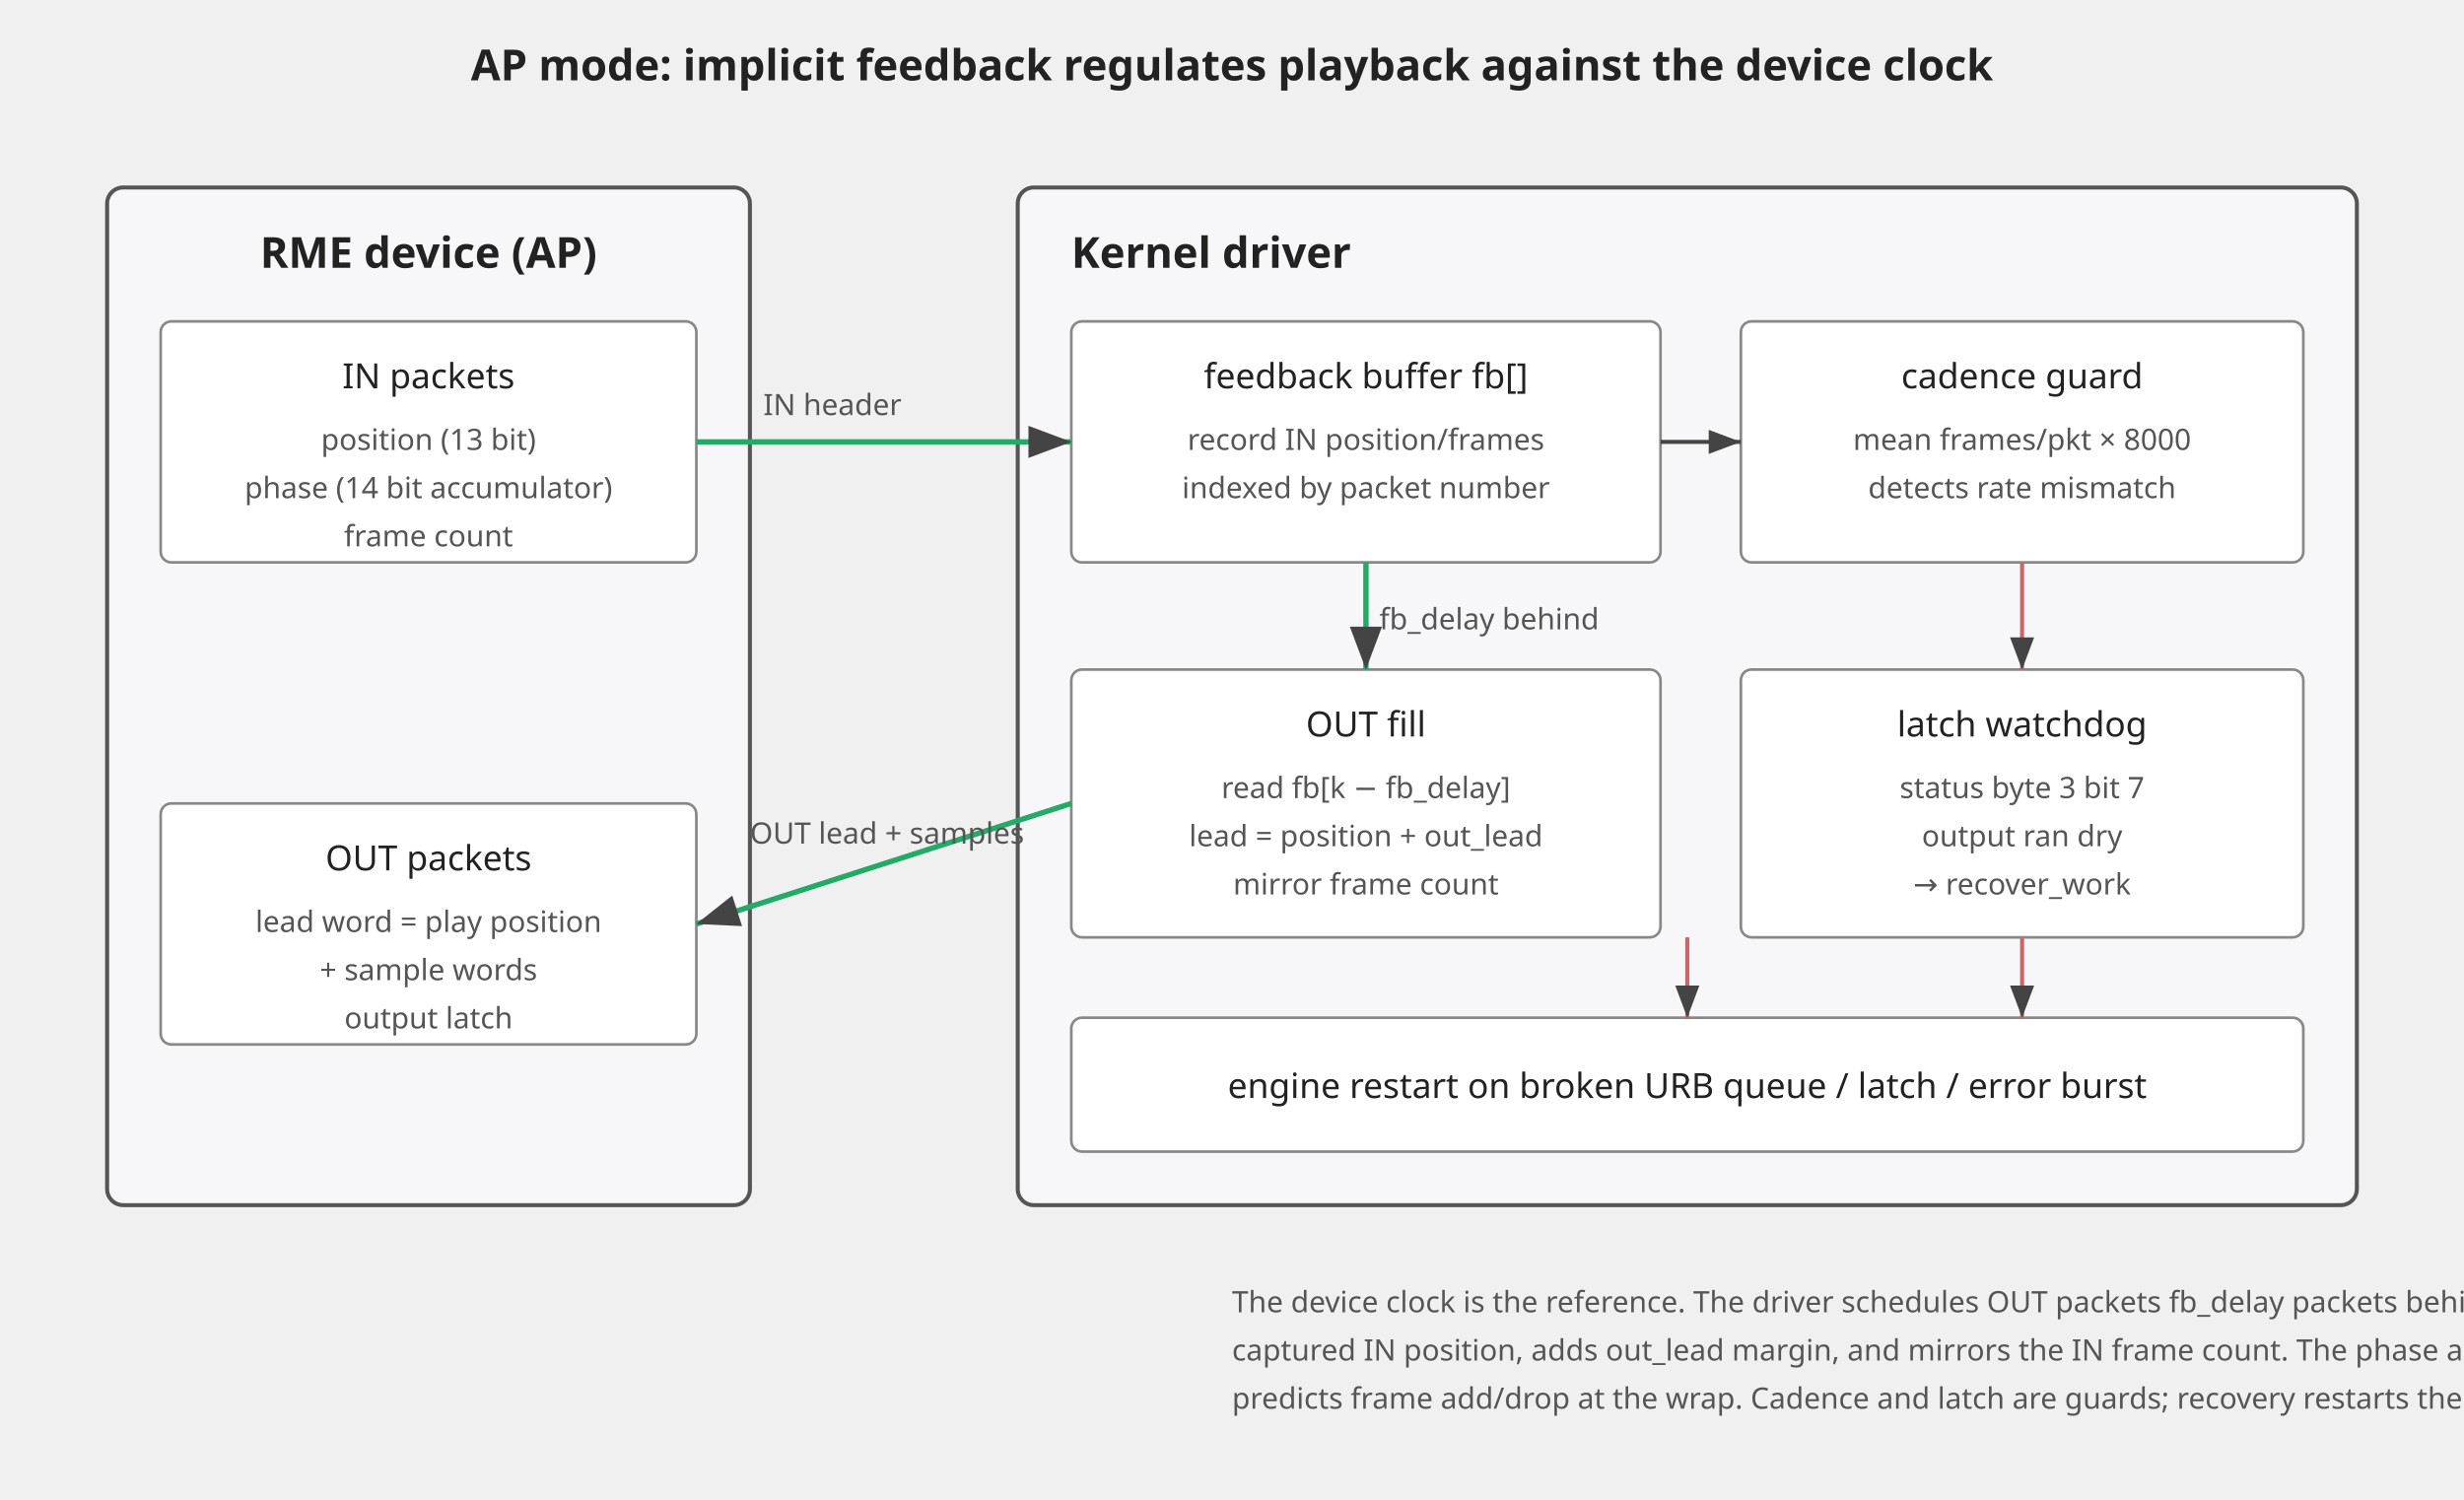
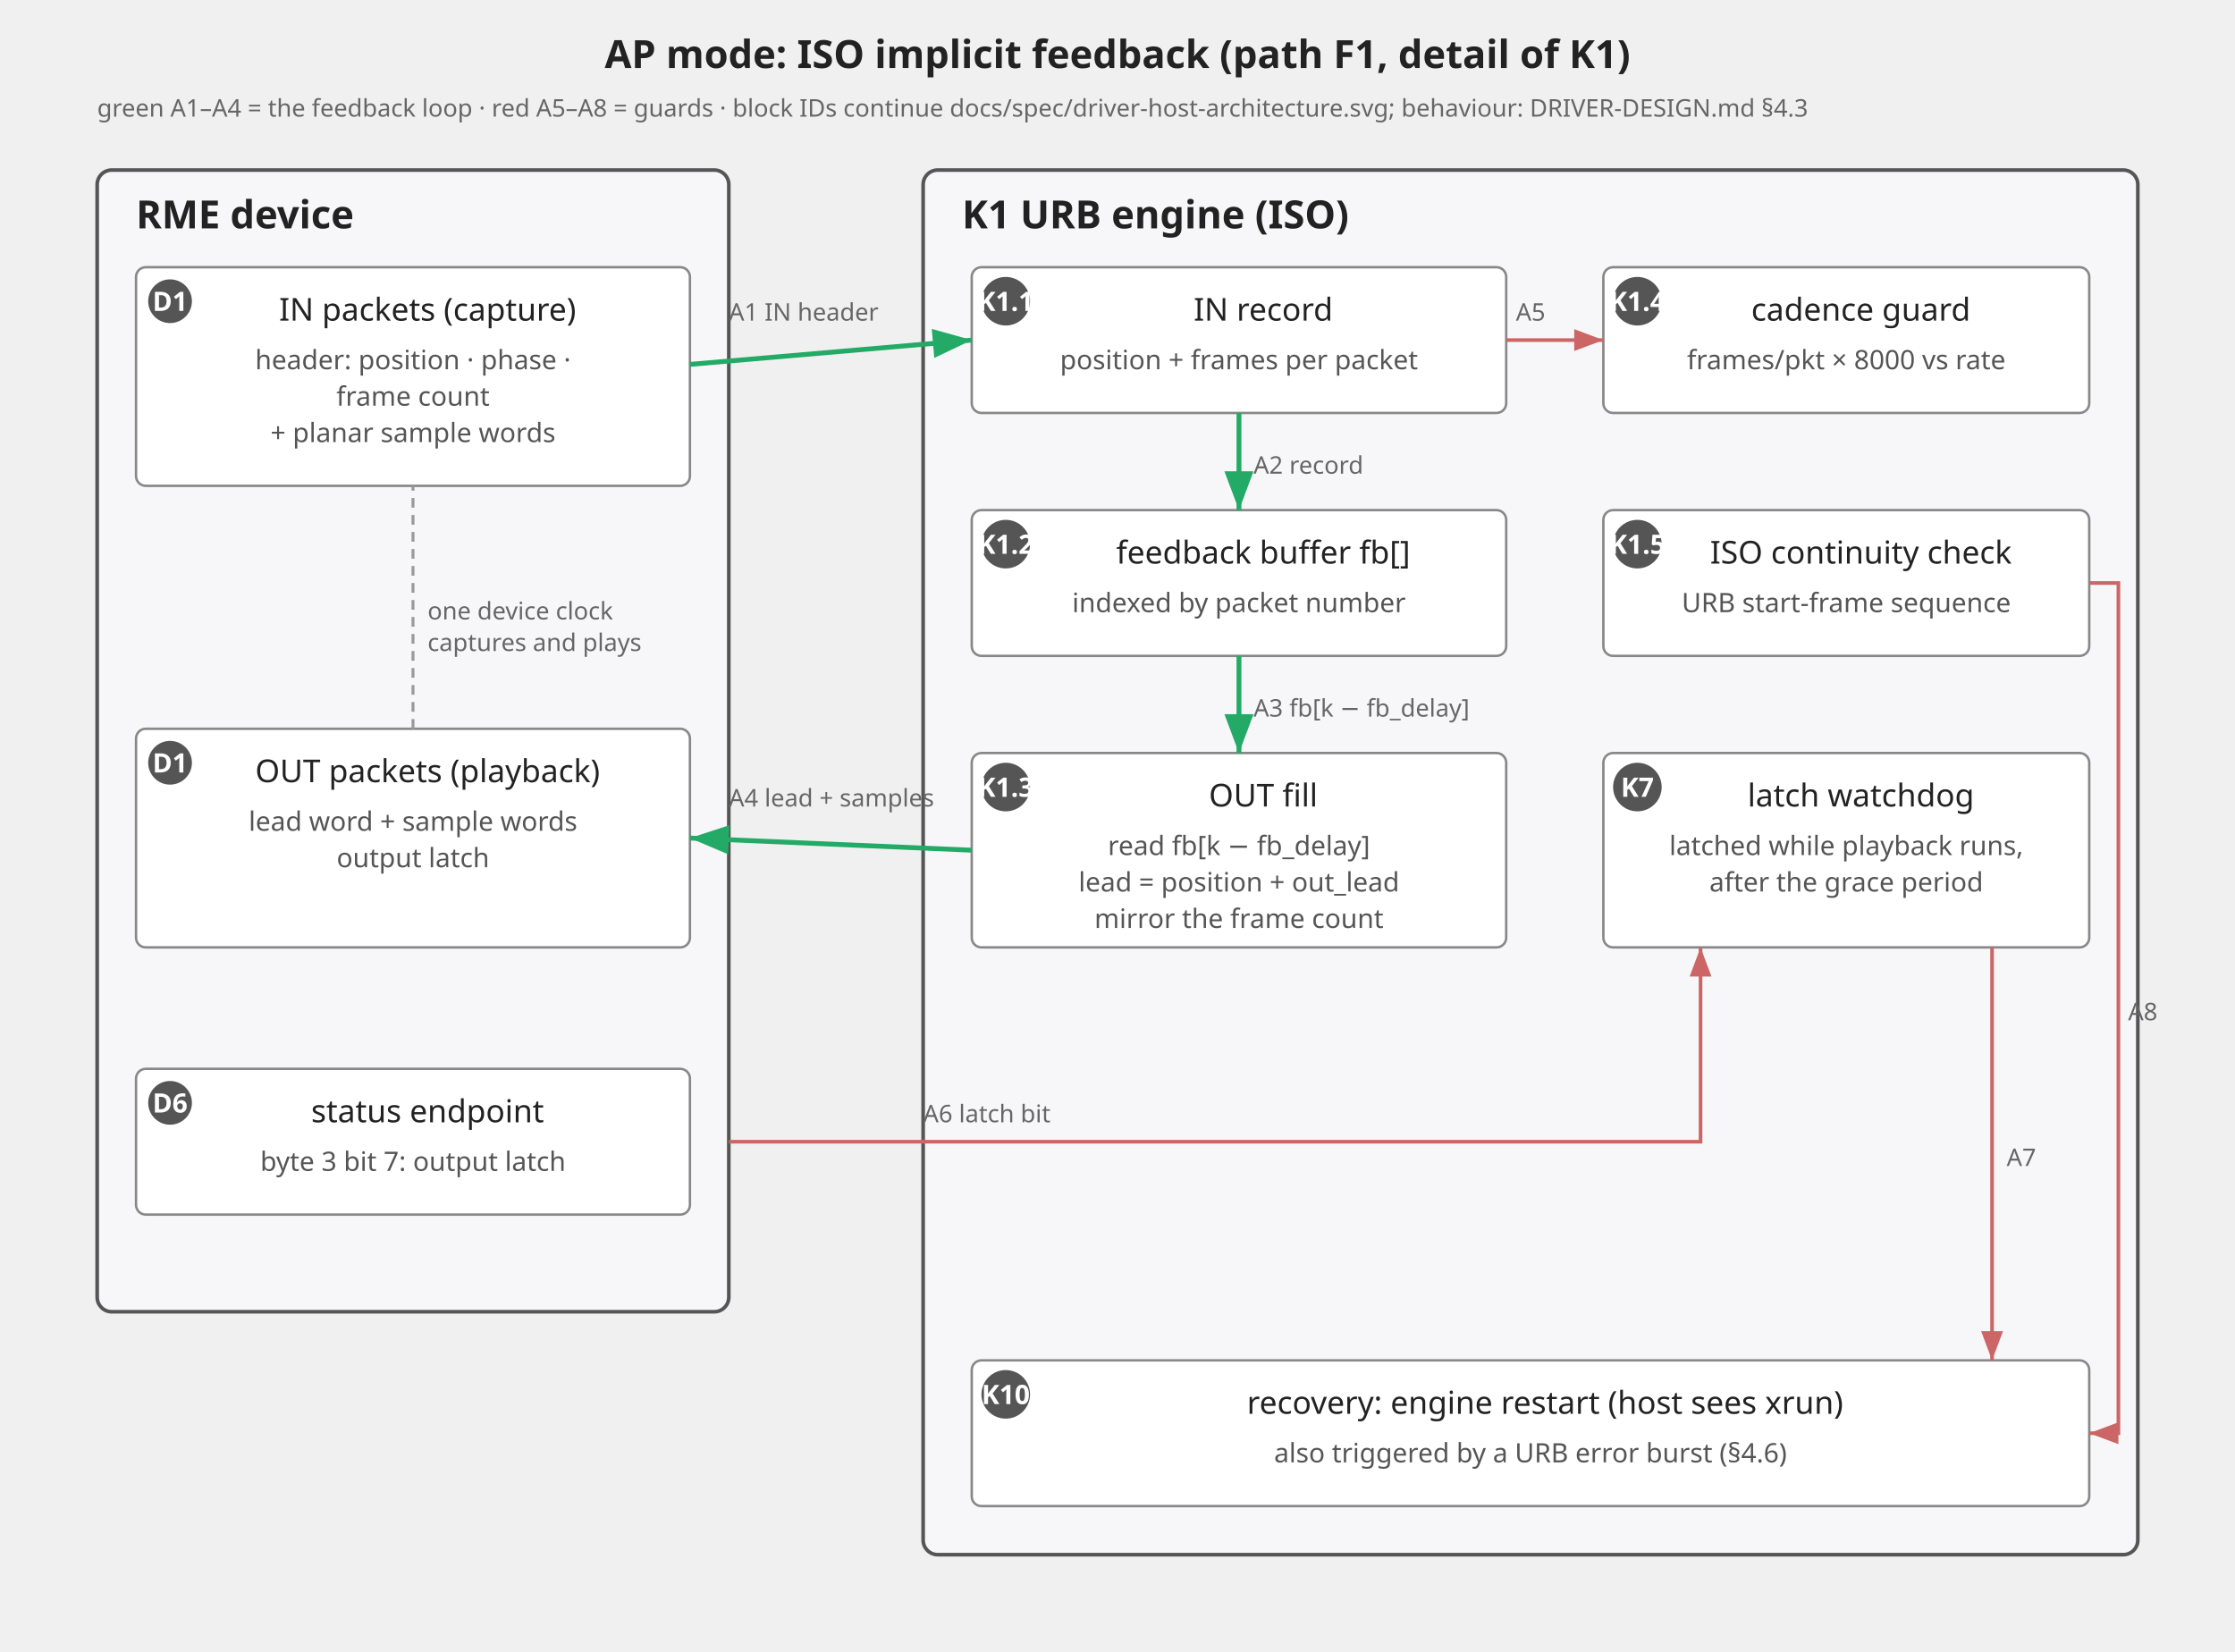
- <svg xmlns="http://www.w3.org/2000/svg" width="920" height="560" viewBox="0 0 920 560" font-family="sans-serif">
+ <svg xmlns="http://www.w3.org/2000/svg" width="920" height="680" viewBox="0 0 920 680" font-family="sans-serif">
  <defs>
    <marker id="arrow" markerWidth="10" markerHeight="10" refX="8" refY="3" orient="auto" markerUnits="strokeWidth">
      <path d="M0,0 L8,3 L0,6 Z" fill="#444" />
+     </marker>
+     <marker id="arrowg" markerWidth="10" markerHeight="10" refX="8" refY="3" orient="auto" markerUnits="strokeWidth">
+       <path d="M0,0 L8,3 L0,6 Z" fill="#2a6" />
+     </marker>
+     <marker id="arrowr" markerWidth="10" markerHeight="10" refX="8" refY="3" orient="auto" markerUnits="strokeWidth">
+       <path d="M0,0 L8,3 L0,6 Z" fill="#c66" />
    </marker>
  </defs>
  <style>
    .box { fill:#f7f7f9; stroke:#555; stroke-width:1.5; }
    .sub { fill:#ffffff; stroke:#888; stroke-width:1; }
    .title { font-size:16px; font-weight:bold; fill:#222; }
    .label { font-size:13px; fill:#222; }
    .small { font-size:11px; fill:#555; }
-     .edge { stroke:#444; stroke-width:1.5; fill:none; marker-end:url(#arrow); }
-     .loop { stroke:#2a6; stroke-width:2; fill:none; marker-end:url(#arrow); }
-     .warn { stroke:#c66; stroke-width:1.5; fill:none; marker-end:url(#arrow); }
+     .tiny { font-size:10px; fill:#666; }
+     .id { font-size:11px; font-weight:bold; fill:#fff; }
+     .loop { stroke:#2a6; stroke-width:2; fill:none; marker-end:url(#arrowg); }
+     .guard { stroke:#c66; stroke-width:1.5; fill:none; marker-end:url(#arrowr); }
+     .clock { stroke:#999; stroke-width:1.2; fill:none; stroke-dasharray:4 3; }
  </style>
-   <text class="title" x="460" y="30" text-anchor="middle">AP mode: implicit feedback regulates playback against the device clock</text>
-   <rect class="box" x="40" y="70" width="240" height="380" rx="6" />
-   <text class="title" x="160" y="100" text-anchor="middle">RME device (AP)</text>
-   <rect class="sub" x="60" y="120" width="200" height="90" rx="4" />
-   <text class="label" x="160" y="145" text-anchor="middle">IN packets</text>
-   <text class="small" x="160" y="168" text-anchor="middle">position (13 bit)</text>
-   <text class="small" x="160" y="186" text-anchor="middle">phase (14 bit accumulator)</text>
-   <text class="small" x="160" y="204" text-anchor="middle">frame count</text>
-   <rect class="sub" x="60" y="300" width="200" height="90" rx="4" />
-   <text class="label" x="160" y="325" text-anchor="middle">OUT packets</text>
-   <text class="small" x="160" y="348" text-anchor="middle">lead word = play position</text>
-   <text class="small" x="160" y="366" text-anchor="middle">+ sample words</text>
-   <text class="small" x="160" y="384" text-anchor="middle">output latch</text>
-   <rect class="box" x="380" y="70" width="500" height="380" rx="6" />
-   <text class="title" x="400" y="100">Kernel driver</text>
-   <rect class="sub" x="400" y="120" width="220" height="90" rx="4" />
-   <text class="label" x="510" y="145" text-anchor="middle">feedback buffer fb[]</text>
-   <text class="small" x="510" y="168" text-anchor="middle">record IN position/frames</text>
-   <text class="small" x="510" y="186" text-anchor="middle">indexed by packet number</text>
-   <rect class="sub" x="650" y="120" width="210" height="90" rx="4" />
-   <text class="label" x="755" y="145" text-anchor="middle">cadence guard</text>
-   <text class="small" x="755" y="168" text-anchor="middle">mean frames/pkt × 8000</text>
-   <text class="small" x="755" y="186" text-anchor="middle">detects rate mismatch</text>
-   <rect class="sub" x="400" y="250" width="220" height="100" rx="4" />
-   <text class="label" x="510" y="275" text-anchor="middle">OUT fill</text>
-   <text class="small" x="510" y="298" text-anchor="middle">read fb[k − fb_delay]</text>
-   <text class="small" x="510" y="316" text-anchor="middle">lead = position + out_lead</text>
-   <text class="small" x="510" y="334" text-anchor="middle">mirror frame count</text>
-   <rect class="sub" x="650" y="250" width="210" height="100" rx="4" />
-   <text class="label" x="755" y="275" text-anchor="middle">latch watchdog</text>
-   <text class="small" x="755" y="298" text-anchor="middle">status byte 3 bit 7</text>
-   <text class="small" x="755" y="316" text-anchor="middle">output ran dry</text>
-   <text class="small" x="755" y="334" text-anchor="middle">→ recover_work</text>
-   <rect class="sub" x="400" y="380" width="460" height="50" rx="4" />
-   <text class="label" x="630" y="410" text-anchor="middle">engine restart on broken URB queue / latch / error burst</text>
-   <path class="loop" d="M260,165 L400,165" />
-   <text class="small" x="285" y="155">IN header</text>
-   <path class="loop" d="M510,210 L510,250" />
-   <text class="small" x="515" y="235">fb_delay behind</text>
-   <path class="loop" d="M400,300 L260,345" />
-   <text class="small" x="280" y="315">OUT lead + samples</text>
-   <path class="edge" d="M620,165 L650,165" />
-   <path class="warn" d="M755,210 L755,250" />
-   <path class="warn" d="M755,350 L755,380" />
-   <path class="warn" d="M630,350 L630,380" />
-   <text class="small" x="460" y="490">The device clock is the reference. The driver schedules OUT packets fb_delay packets behind the</text>
-   <text class="small" x="460" y="508">captured IN position, adds out_lead margin, and mirrors the IN frame count. The phase accumulator</text>
-   <text class="small" x="460" y="526">predicts frame add/drop at the wrap. Cadence and latch are guards; recovery restarts the engine.</text>
+   <text class="title" x="460" y="28" text-anchor="middle">AP mode: ISO implicit feedback (path F1, detail of K1)</text>
+   <text class="tiny" x="40" y="48">green A1–A4 = the feedback loop · red A5–A8 = guards · block IDs continue docs/spec/driver-host-architecture.svg; behaviour: DRIVER-DESIGN.md §4.3</text>
+   <rect class="box" x="40" y="70" width="260" height="470" rx="6" />
+   <text class="title" x="56" y="94">RME device</text>
+   <rect class="sub" x="56" y="110" width="228" height="90" rx="4" />
+   <circle cx="70" cy="124" r="9" fill="#555" />
+   <text class="id" x="70" y="128" text-anchor="middle">D1</text>
+   <text class="label" x="176" y="132" text-anchor="middle">IN packets (capture)</text>
+   <text class="small" x="170" y="152" text-anchor="middle">header: position · phase ·</text>
+   <text class="small" x="170" y="167" text-anchor="middle">frame count</text>
+   <text class="small" x="170" y="182" text-anchor="middle">+ planar sample words</text>
+   <rect class="sub" x="56" y="300" width="228" height="90" rx="4" />
+   <circle cx="70" cy="314" r="9" fill="#555" />
+   <text class="id" x="70" y="318" text-anchor="middle">D1</text>
+   <text class="label" x="176" y="322" text-anchor="middle">OUT packets (playback)</text>
+   <text class="small" x="170" y="342" text-anchor="middle">lead word + sample words</text>
+   <text class="small" x="170" y="357" text-anchor="middle">output latch</text>
+   <path class="clock" d="M170,300 L170,200" />
+   <text class="tiny" x="176" y="255">one device clock</text>
+   <text class="tiny" x="176" y="268">captures and plays</text>
+   <rect class="sub" x="56" y="440" width="228" height="60" rx="4" />
+   <circle cx="70" cy="454" r="9" fill="#555" />
+   <text class="id" x="70" y="458" text-anchor="middle">D6</text>
+   <text class="label" x="176" y="462" text-anchor="middle">status endpoint</text>
+   <text class="small" x="170" y="482" text-anchor="middle">byte 3 bit 7: output latch</text>
+   <rect class="box" x="380" y="70" width="500" height="570" rx="6" />
+   <text class="title" x="396" y="94">K1 URB engine (ISO)</text>
+   <rect class="sub" x="400" y="110" width="220" height="60" rx="4" />
+   <circle cx="414" cy="124" r="10" fill="#555" />
+   <text class="id" x="414" y="128" text-anchor="middle">K1.1</text>
+   <text class="label" x="520" y="132" text-anchor="middle">IN record</text>
+   <text class="small" x="510" y="152" text-anchor="middle">position + frames per packet</text>
+   <rect class="sub" x="400" y="210" width="220" height="60" rx="4" />
+   <circle cx="414" cy="224" r="10" fill="#555" />
+   <text class="id" x="414" y="228" text-anchor="middle">K1.2</text>
+   <text class="label" x="520" y="232" text-anchor="middle">feedback buffer fb[]</text>
+   <text class="small" x="510" y="252" text-anchor="middle">indexed by packet number</text>
+   <rect class="sub" x="400" y="310" width="220" height="80" rx="4" />
+   <circle cx="414" cy="324" r="10" fill="#555" />
+   <text class="id" x="414" y="328" text-anchor="middle">K1.3</text>
+   <text class="label" x="520" y="332" text-anchor="middle">OUT fill</text>
+   <text class="small" x="510" y="352" text-anchor="middle">read fb[k − fb_delay]</text>
+   <text class="small" x="510" y="367" text-anchor="middle">lead = position + out_lead</text>
+   <text class="small" x="510" y="382" text-anchor="middle">mirror the frame count</text>
+   <rect class="sub" x="660" y="110" width="200" height="60" rx="4" />
+   <circle cx="674" cy="124" r="10" fill="#555" />
+   <text class="id" x="674" y="128" text-anchor="middle">K1.4</text>
+   <text class="label" x="766" y="132" text-anchor="middle">cadence guard</text>
+   <text class="small" x="760" y="152" text-anchor="middle">frames/pkt × 8000 vs rate</text>
+   <rect class="sub" x="660" y="210" width="200" height="60" rx="4" />
+   <circle cx="674" cy="224" r="10" fill="#555" />
+   <text class="id" x="674" y="228" text-anchor="middle">K1.5</text>
+   <text class="label" x="766" y="232" text-anchor="middle">ISO continuity check</text>
+   <text class="small" x="760" y="252" text-anchor="middle">URB start-frame sequence</text>
+   <rect class="sub" x="660" y="310" width="200" height="80" rx="4" />
+   <circle cx="674" cy="324" r="10" fill="#555" />
+   <text class="id" x="674" y="328" text-anchor="middle">K7</text>
+   <text class="label" x="766" y="332" text-anchor="middle">latch watchdog</text>
+   <text class="small" x="760" y="352" text-anchor="middle">latched while playback runs,</text>
+   <text class="small" x="760" y="367" text-anchor="middle">after the grace period</text>
+   <rect class="sub" x="400" y="560" width="460" height="60" rx="4" />
+   <circle cx="414" cy="574" r="10" fill="#555" />
+   <text class="id" x="414" y="578" text-anchor="middle">K10</text>
+   <text class="label" x="636" y="582" text-anchor="middle">recovery: engine restart (host sees xrun)</text>
+   <text class="small" x="630" y="602" text-anchor="middle">also triggered by a URB error burst (§4.6)</text>
+   <path class="loop" d="M284,150 L400,140" />
+   <text class="tiny" x="300" y="132">A1 IN header</text>
+   <path class="loop" d="M510,170 L510,210" />
+   <text class="tiny" x="516" y="195">A2 record</text>
+   <path class="loop" d="M510,270 L510,310" />
+   <text class="tiny" x="516" y="295">A3 fb[k − fb_delay]</text>
+   <path class="loop" d="M400,350 L284,345" />
+   <text class="tiny" x="300" y="332">A4 lead + samples</text>
+   <path class="guard" d="M620,140 L660,140" />
+   <text class="tiny" x="624" y="132">A5</text>
+   <path class="guard" d="M300,470 L700,470 L700,390" />
+   <text class="tiny" x="380" y="462">A6 latch bit</text>
+   <path class="guard" d="M820,390 L820,560" />
+   <text class="tiny" x="826" y="480">A7</text>
+   <path class="guard" d="M860,240 L872,240 L872,590 L860,590" />
+   <text class="tiny" x="876" y="420">A8</text>
</svg>
